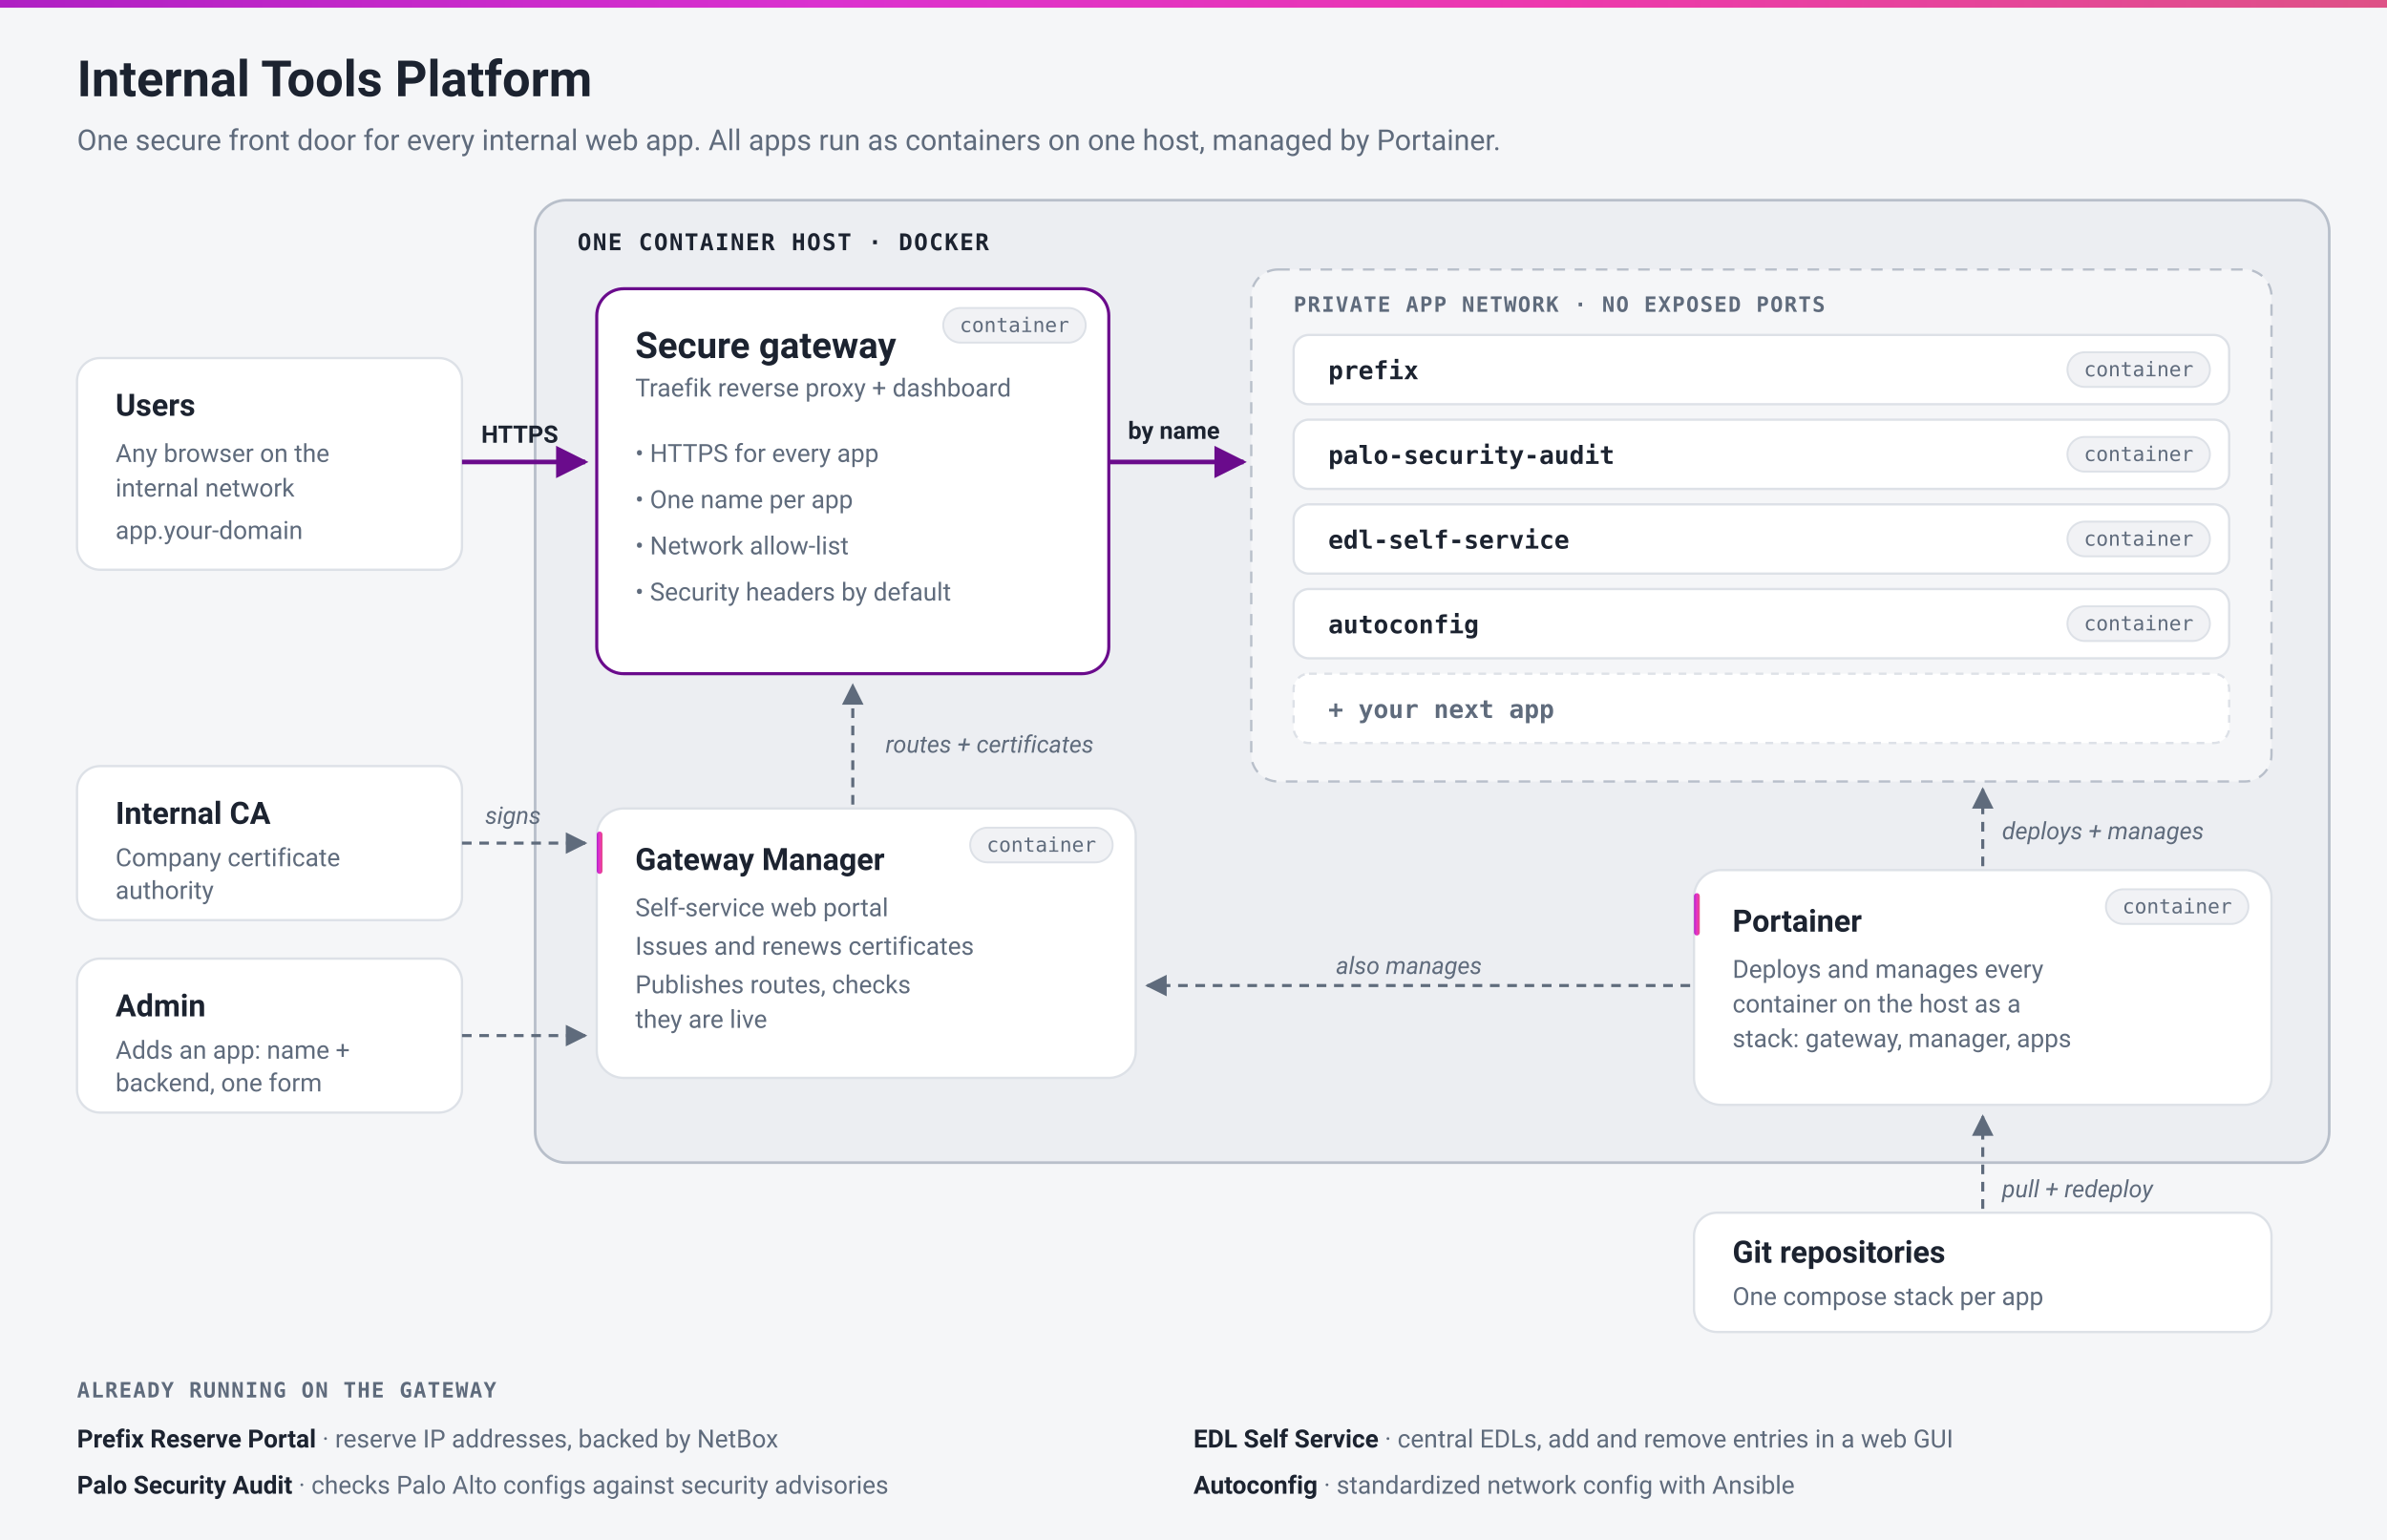
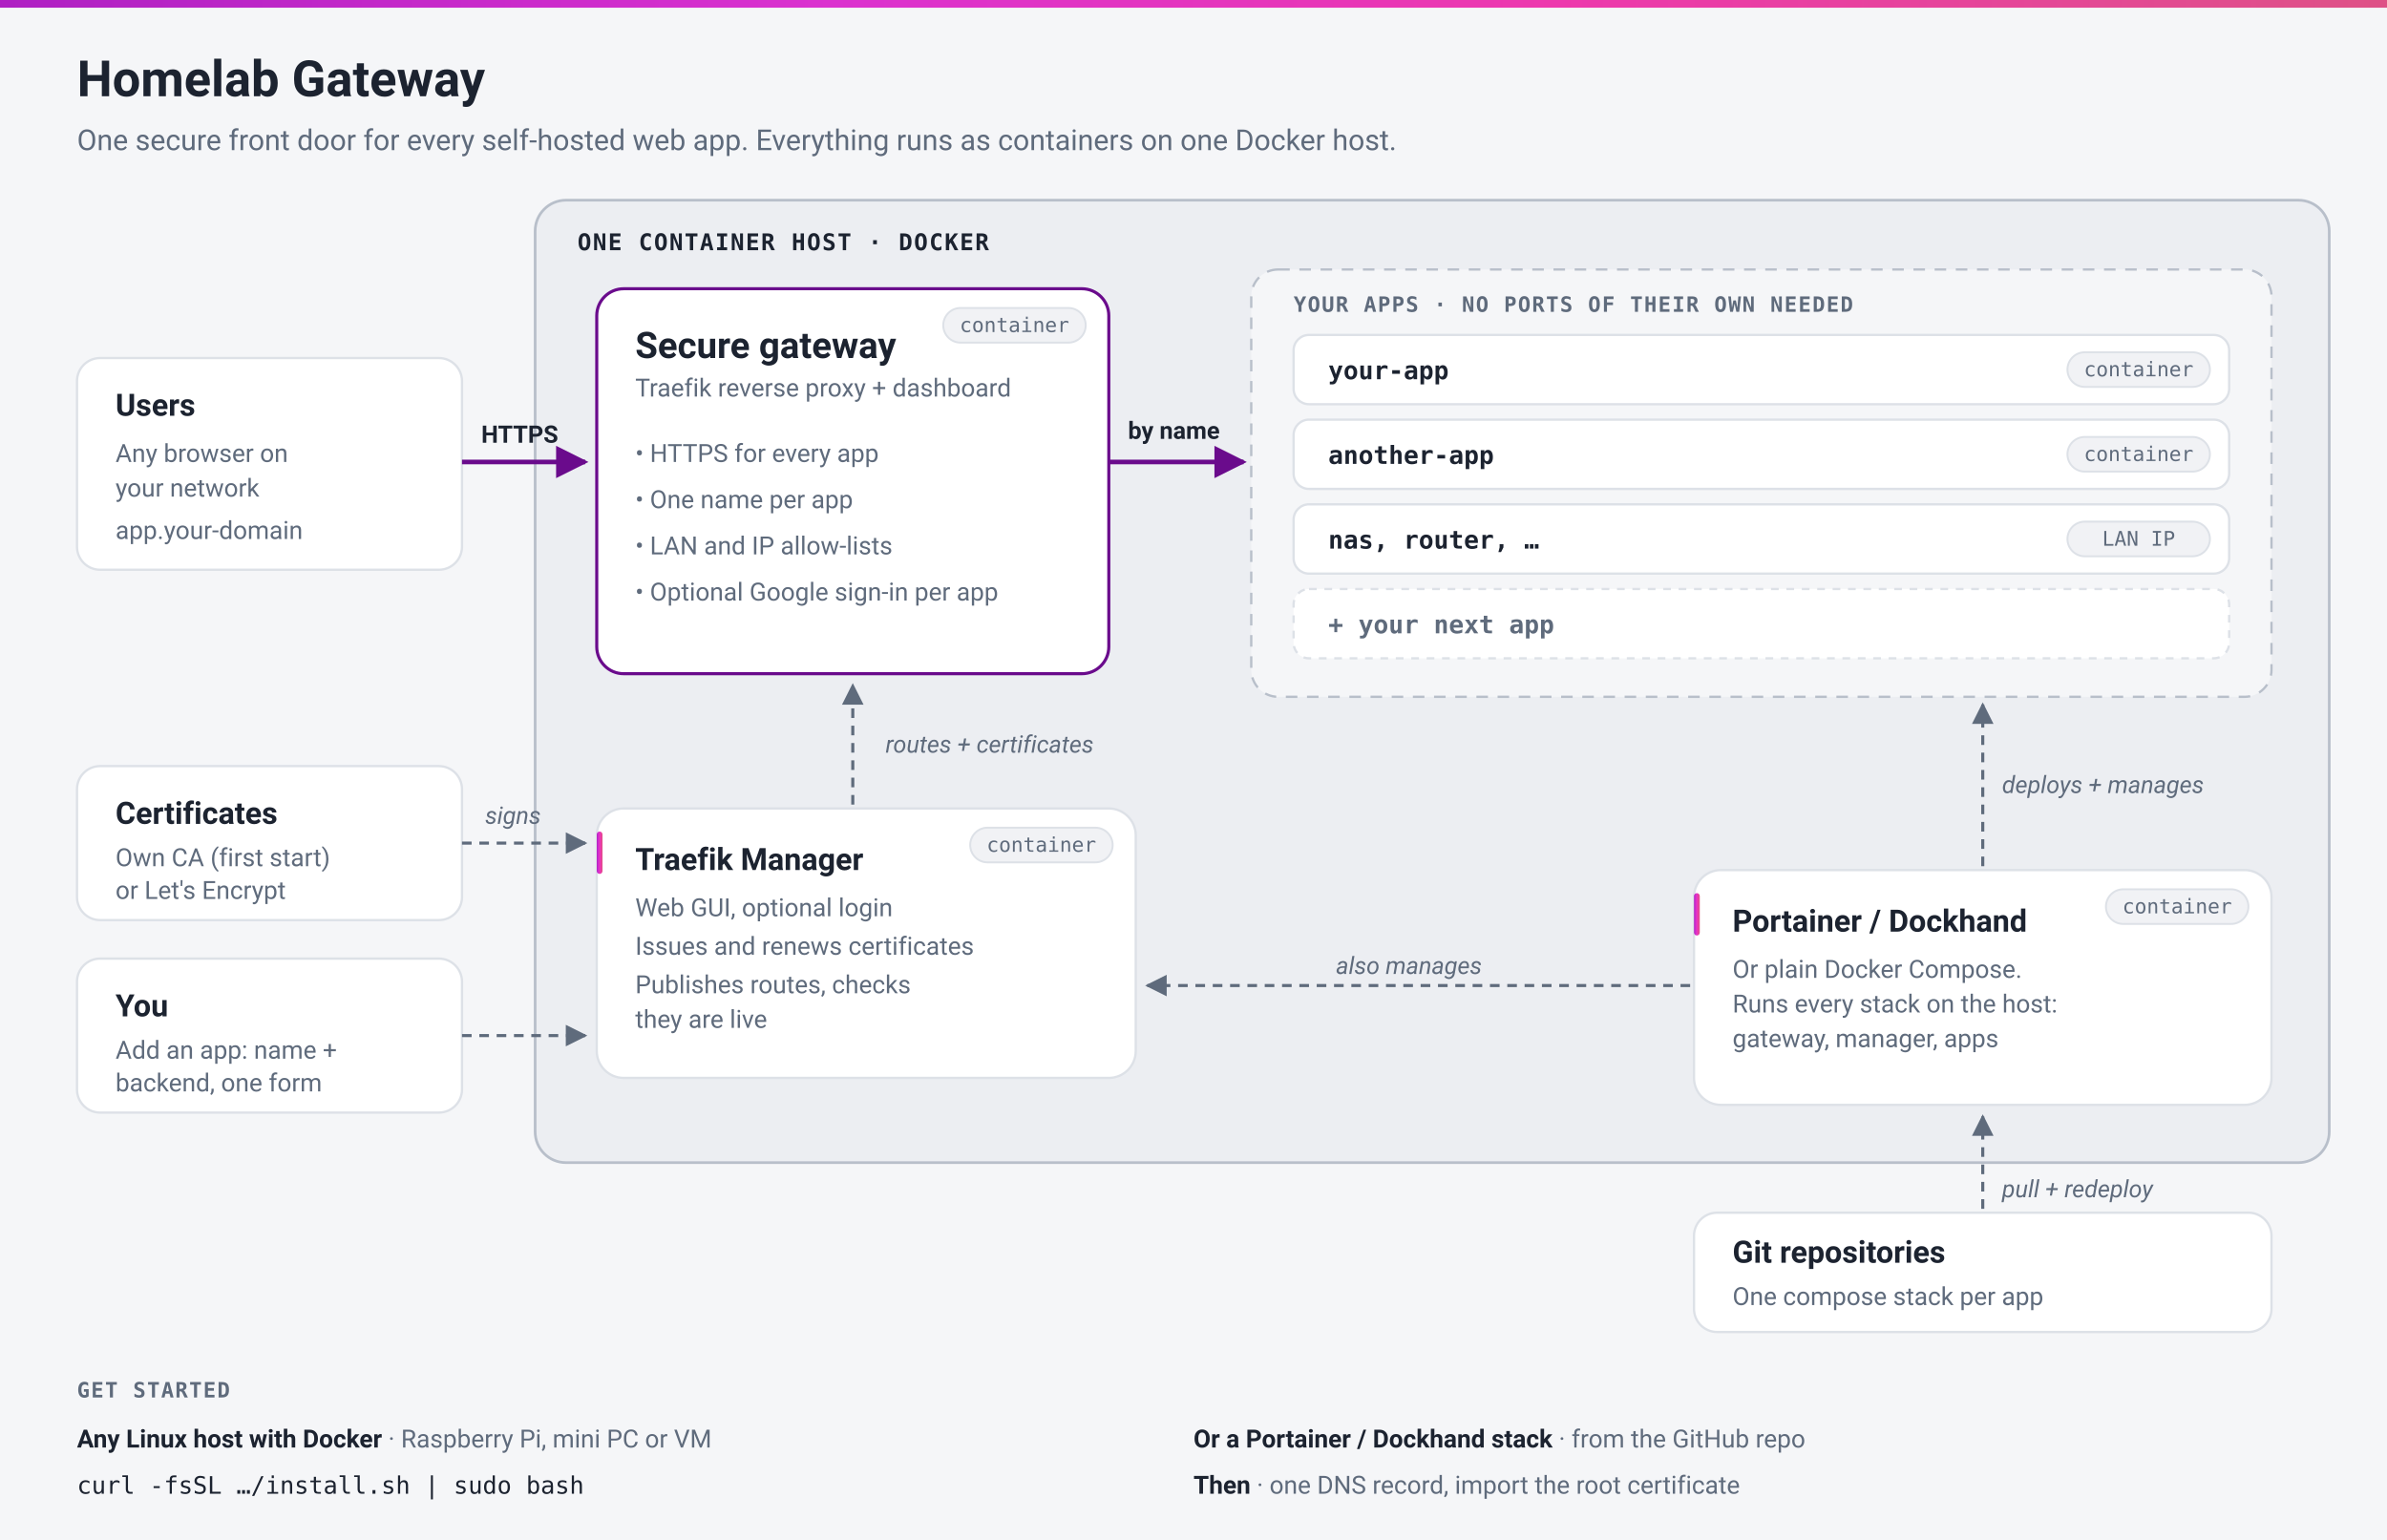
<svg xmlns="http://www.w3.org/2000/svg" width="1240" height="800" viewBox="0 0 1240 800" font-family="system-ui, -apple-system, 'Segoe UI', Roboto, sans-serif">
  <defs>
    <linearGradient id="accent" x1="0" x2="1">
      <stop offset="0" stop-color="#ae20c3" />
      <stop offset=".35" stop-color="#db31cf" />
      <stop offset=".65" stop-color="#ed38ad" />
      <stop offset="1" stop-color="#de5286" />
    </linearGradient>
    <marker id="a-traffic" viewBox="0 0 10 10" refX="9" refY="5" markerWidth="7" markerHeight="7" orient="auto">
      <path d="M0 0L10 5L0 10z" fill="#6a0b8c" />
    </marker>
    <marker id="a-mgmt" viewBox="0 0 10 10" refX="9" refY="5" markerWidth="7" markerHeight="7" orient="auto">
      <path d="M0 0L10 5L0 10z" fill="#5f6b7c" />
    </marker>
    <style>
      .box { fill: #fff; stroke: #dde1e7; stroke-width: 1.2; }
      .hero { fill: #fff; stroke: #6a0b8c; stroke-width: 1.6; }
      .host { fill: #eceef2; stroke: #b8bfca; stroke-width: 1.4; }
      .title { font-size: 16px; font-weight: 650; fill: #1c2330; }
      .big { font-size: 19px; font-weight: 700; fill: #1c2330; }
      .text { font-size: 13px; fill: #5f6b7c; }
      .app { font-family: ui-monospace, SFMono-Regular, Menlo, Consolas, monospace; font-size: 13px; font-weight: 600; fill: #1c2330; }
      .label { font-size: 12.5px; fill: #1c2330; font-weight: 600; }
      .mlabel { font-size: 12.5px; fill: #5f6b7c; font-style: italic; }
      .zone { fill: #f5f6f8; stroke: #b8bfca; stroke-width: 1.2; stroke-dasharray: 6 5; }
      .zonetitle { font-family: ui-monospace, SFMono-Regular, Menlo, Consolas, monospace; font-size: 11px; letter-spacing: .06em; fill: #5f6b7c; font-weight: 600; }
      .hosttitle { font-family: ui-monospace, SFMono-Regular, Menlo, Consolas, monospace; font-size: 12px; letter-spacing: .06em; fill: #1c2330; font-weight: 700; }
      .traffic { stroke: #6a0b8c; stroke-width: 2.4; fill: none; marker-end: url(#a-traffic); }
      .mgmt { stroke: #5f6b7c; stroke-width: 1.6; fill: none; stroke-dasharray: 5 4; marker-end: url(#a-mgmt); }
      .tag { fill: #f1f2f5; stroke: #dde1e7; stroke-width: 1; }
      .tagtext { font-family: ui-monospace, SFMono-Regular, Menlo, Consolas, monospace; font-size: 10.5px; fill: #5f6b7c; }
      .lblbg { fill: #eceef2; }
    </style>
  </defs>
  <rect width="1240" height="800" fill="#f5f6f8" />
  <rect width="1240" height="4" fill="url(#accent)" />
-   <text x="40" y="50" font-size="26" font-weight="700" fill="#1c2330">Internal Tools Platform</text>
-   <text x="40" y="78" font-size="15" fill="#5f6b7c">One secure front door for every internal web app. All apps run as containers on one host, managed by Portainer.</text>
+   <text x="40" y="50" font-size="26" font-weight="700" fill="#1c2330">Homelab Gateway</text>
+   <text x="40" y="78" font-size="15" fill="#5f6b7c">One secure front door for every self-hosted web app. Everything runs as containers on one Docker host.</text>
  <rect x="40" y="186" width="200" height="110" rx="12" class="box" />
  <text x="60" y="216" class="title">Users</text>
-   <text x="60" y="240" class="text">Any browser on the</text>
-   <text x="60" y="258" class="text">internal network</text>
+   <text x="60" y="240" class="text">Any browser on</text>
+   <text x="60" y="258" class="text">your network</text>
  <text x="60" y="280" class="text">app.your-domain</text>
  <rect x="40" y="398" width="200" height="80" rx="12" class="box" />
-   <text x="60" y="428" class="title">Internal CA</text>
-   <text x="60" y="450" class="text">Company certificate</text>
-   <text x="60" y="467" class="text">authority</text>
+   <text x="60" y="428" class="title">Certificates</text>
+   <text x="60" y="450" class="text">Own CA (first start)</text>
+   <text x="60" y="467" class="text">or Let's Encrypt</text>
  <rect x="40" y="498" width="200" height="80" rx="12" class="box" />
-   <text x="60" y="528" class="title">Admin</text>
-   <text x="60" y="550" class="text">Adds an app: name +</text>
+   <text x="60" y="528" class="title">You</text>
+   <text x="60" y="550" class="text">Add an app: name +</text>
  <text x="60" y="567" class="text">backend, one form</text>
  <rect x="278" y="104" width="932" height="500" rx="16" class="host" />
  <text x="300" y="130" class="hosttitle">ONE CONTAINER HOST · DOCKER</text>
  <rect x="310" y="150" width="266" height="200" rx="14" class="hero" />
  <rect x="490" y="160" width="74" height="18" rx="9" class="tag" />
  <text x="527" y="172.5" text-anchor="middle" class="tagtext">container</text>
  <text x="330" y="186" class="big">Secure gateway</text>
  <text x="330" y="206" class="text">Traefik reverse proxy + dashboard</text>
  <text x="330" y="240" class="text">•  HTTPS for every app</text>
  <text x="330" y="264" class="text">•  One name per app</text>
-   <text x="330" y="288" class="text">•  Network allow-list</text>
-   <text x="330" y="312" class="text">•  Security headers by default</text>
+   <text x="330" y="288" class="text">•  LAN and IP allow-lists</text>
+   <text x="330" y="312" class="text">•  Optional Google sign-in per app</text>
  <path d="M240 240 L304 240" class="traffic" />
  <text x="250" y="230" class="label">HTTPS</text>
-   <rect x="650" y="140" width="530" height="266" rx="14" class="zone" />
-   <text x="672" y="162" class="zonetitle">PRIVATE APP NETWORK · NO EXPOSED PORTS</text>
+   <rect x="650" y="140" width="530" height="222" rx="14" class="zone" />
+   <text x="672" y="162" class="zonetitle">YOUR APPS · NO PORTS OF THEIR OWN NEEDED</text>
  <rect x="672" y="174" width="486" height="36" rx="8" class="box" />
-   <text x="690" y="197" class="app">prefix</text>
+   <text x="690" y="197" class="app">your-app</text>
  <rect x="1074" y="183" width="74" height="18" rx="9" class="tag" />
  <text x="1111" y="195.5" text-anchor="middle" class="tagtext">container</text>
  <rect x="672" y="218" width="486" height="36" rx="8" class="box" />
-   <text x="690" y="241" class="app">palo-security-audit</text>
+   <text x="690" y="241" class="app">another-app</text>
  <rect x="1074" y="227" width="74" height="18" rx="9" class="tag" />
  <text x="1111" y="239.5" text-anchor="middle" class="tagtext">container</text>
  <rect x="672" y="262" width="486" height="36" rx="8" class="box" />
-   <text x="690" y="285" class="app">edl-self-service</text>
+   <text x="690" y="285" class="app">nas, router, …</text>
  <rect x="1074" y="271" width="74" height="18" rx="9" class="tag" />
-   <text x="1111" y="283.5" text-anchor="middle" class="tagtext">container</text>
-   <rect x="672" y="306" width="486" height="36" rx="8" class="box" />
-   <text x="690" y="329" class="app">autoconfig</text>
-   <rect x="1074" y="315" width="74" height="18" rx="9" class="tag" />
-   <text x="1111" y="327.5" text-anchor="middle" class="tagtext">container</text>
-   <rect x="672" y="350" width="486" height="36" rx="8" class="box" stroke-dasharray="4 4" />
-   <text x="690" y="373" class="app" style="fill:#5f6b7c">+ your next app</text>
+   <text x="1111" y="283.5" text-anchor="middle" class="tagtext">LAN IP</text>
+   <rect x="672" y="306" width="486" height="36" rx="8" class="box" stroke-dasharray="4 4" />
+   <text x="690" y="329" class="app" style="fill:#5f6b7c">+ your next app</text>
  <path d="M576 240 L646 240" class="traffic" />
  <text x="586" y="228" class="label">by name</text>
  <rect x="310" y="420" width="280" height="140" rx="14" class="box" />
  <rect x="310" y="432" width="3" height="22" rx="1.5" fill="url(#accent)" />
  <rect x="504" y="430" width="74" height="18" rx="9" class="tag" />
  <text x="541" y="442.5" text-anchor="middle" class="tagtext">container</text>
-   <text x="330" y="452" class="title">Gateway Manager</text>
-   <text x="330" y="476" class="text">Self-service web portal</text>
+   <text x="330" y="452" class="title">Traefik Manager</text>
+   <text x="330" y="476" class="text">Web GUI, optional login</text>
  <text x="330" y="496" class="text">Issues and renews certificates</text>
  <text x="330" y="516" class="text">Publishes routes, checks</text>
  <text x="330" y="534" class="text">they are live</text>
  <path d="M443 418 L443 356" class="mgmt" />
  <rect x="458" y="378" width="132" height="18" rx="3" class="lblbg" />
  <text x="460" y="391" class="mlabel">routes + certificates</text>
  <path d="M240 438 L304 438" class="mgmt" />
  <text x="252" y="428" class="mlabel">signs</text>
  <path d="M240 538 L304 538" class="mgmt" />
  <rect x="880" y="452" width="300" height="122" rx="14" class="box" />
  <rect x="880" y="464" width="3" height="22" rx="1.5" fill="url(#accent)" />
  <rect x="1094" y="462" width="74" height="18" rx="9" class="tag" />
  <text x="1131" y="474.5" text-anchor="middle" class="tagtext">container</text>
-   <text x="900" y="484" class="title">Portainer</text>
-   <text x="900" y="508" class="text">Deploys and manages every</text>
-   <text x="900" y="526" class="text">container on the host as a</text>
-   <text x="900" y="544" class="text">stack: gateway, manager, apps</text>
-   <path d="M1030 450 L1030 410" class="mgmt" />
-   <text x="1040" y="436" class="mlabel">deploys + manages</text>
+   <text x="900" y="484" class="title">Portainer / Dockhand</text>
+   <text x="900" y="508" class="text">Or plain Docker Compose.</text>
+   <text x="900" y="526" class="text">Runs every stack on the host:</text>
+   <text x="900" y="544" class="text">gateway, manager, apps</text>
+   <path d="M1030 450 L1030 366" class="mgmt" />
+   <text x="1040" y="412" class="mlabel">deploys + manages</text>
  <path d="M878 512 L596 512" class="mgmt" />
  <rect x="690" y="494" width="96" height="16" rx="3" class="lblbg" />
  <text x="694" y="506" class="mlabel">also manages</text>
  <rect x="880" y="630" width="300" height="62" rx="12" class="box" />
  <text x="900" y="656" class="title">Git repositories</text>
  <text x="900" y="678" class="text">One compose stack per app</text>
  <path d="M1030 628 L1030 580" class="mgmt" />
  <text x="1040" y="622" class="mlabel">pull + redeploy</text>
-   <text x="40" y="726" class="zonetitle">ALREADY RUNNING ON THE GATEWAY</text>
+   <text x="40" y="726" class="zonetitle">GET STARTED</text>
  <text x="40" y="752" font-size="13" fill="#5f6b7c">
-     <tspan font-weight="600" fill="#1c2330">Prefix Reserve Portal</tspan>  ·  reserve IP addresses, backed by NetBox</text>
-   <text x="40" y="776" font-size="13" fill="#5f6b7c">
-     <tspan font-weight="600" fill="#1c2330">Palo Security Audit</tspan>  ·  checks Palo Alto configs against security advisories</text>
+     <tspan font-weight="600" fill="#1c2330">Any Linux host with Docker</tspan>  ·  Raspberry Pi, mini PC or VM</text>
+   <text x="40" y="776" font-family="ui-monospace, SFMono-Regular, Menlo, Consolas, monospace" font-size="12.5" fill="#1c2330">curl -fsSL …/install.sh | sudo bash</text>
  <text x="620" y="752" font-size="13" fill="#5f6b7c">
-     <tspan font-weight="600" fill="#1c2330">EDL Self Service</tspan>  ·  central EDLs, add and remove entries in a web GUI</text>
+     <tspan font-weight="600" fill="#1c2330">Or a Portainer / Dockhand stack</tspan>  ·  from the GitHub repo</text>
  <text x="620" y="776" font-size="13" fill="#5f6b7c">
-     <tspan font-weight="600" fill="#1c2330">Autoconfig</tspan>  ·  standardized network config with Ansible</text>
+     <tspan font-weight="600" fill="#1c2330">Then</tspan>  ·  one DNS record, import the root certificate</text>
</svg>
